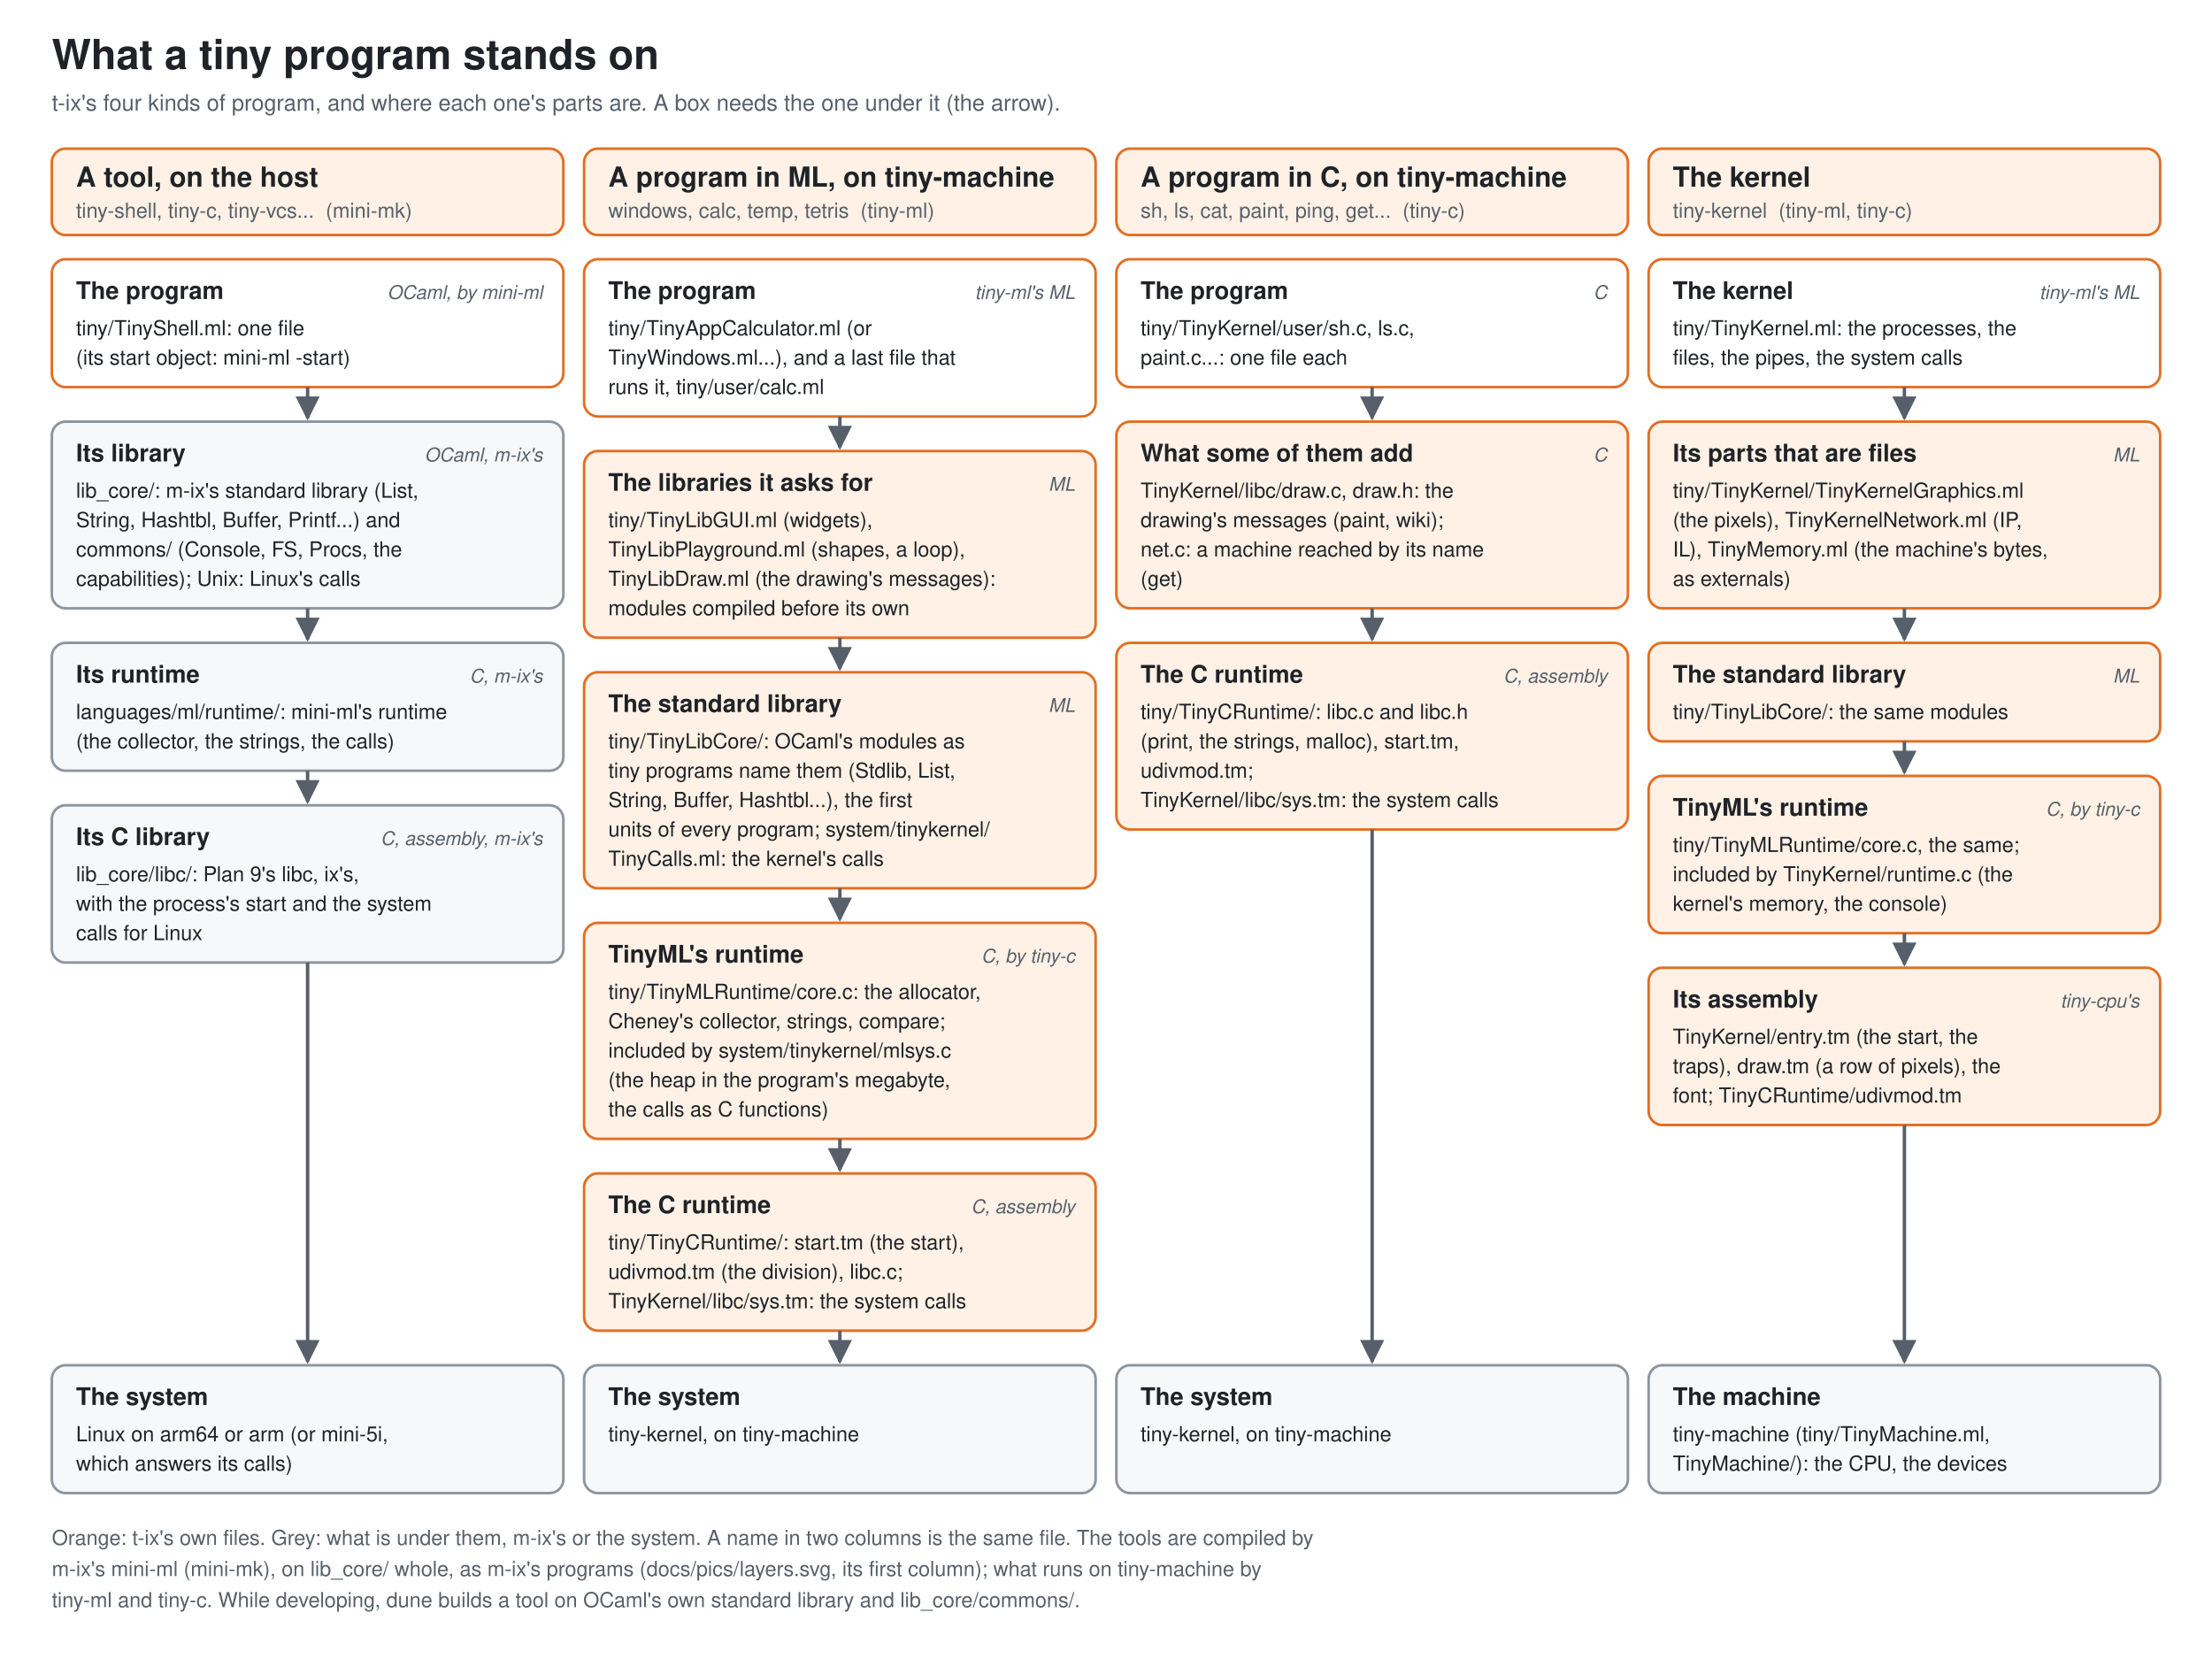
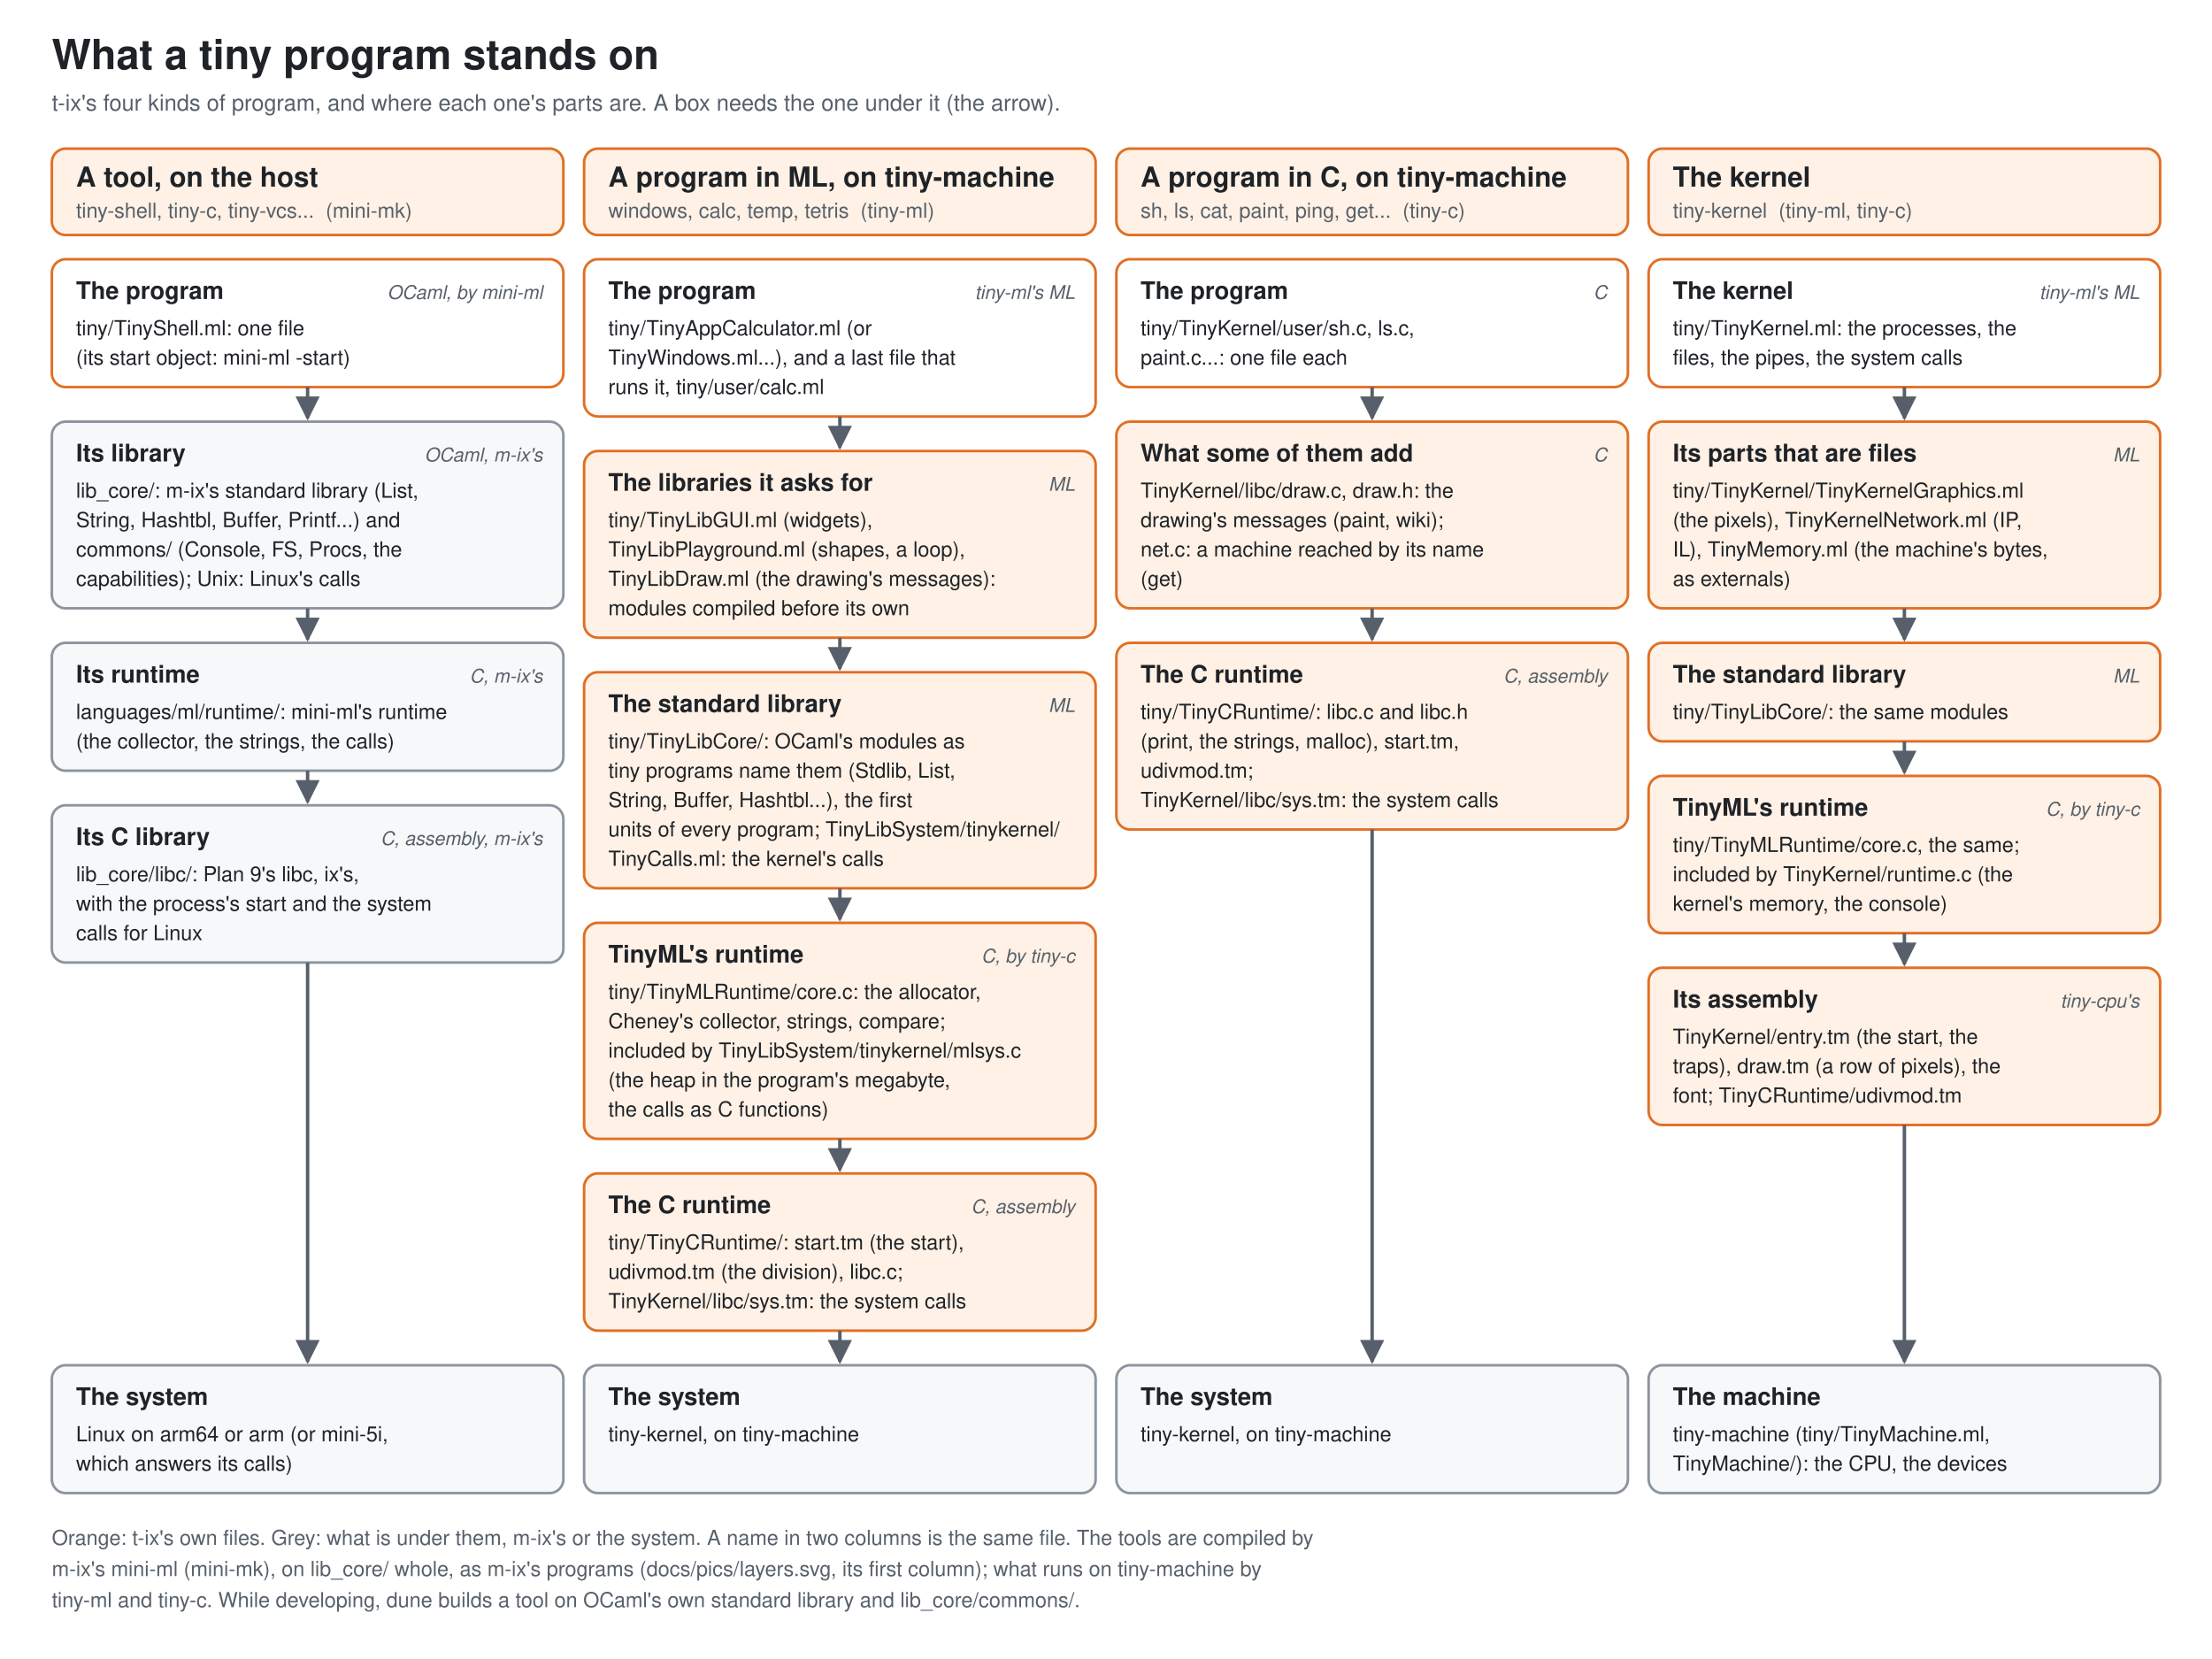
<svg xmlns="http://www.w3.org/2000/svg" viewBox="0 0 1280 960" width="1280" height="960" font-family="-apple-system, BlinkMacSystemFont, 'Segoe UI', Helvetica, Arial, sans-serif">
  <defs>
    <marker id="a" viewBox="0 0 10 10" refX="9" refY="5" markerWidth="7" markerHeight="7" orient="auto-start-reverse">
      <path d="M0 0L10 5L0 10z" fill="#57606a" />
    </marker>
  </defs>
  <rect width="1280" height="960" fill="#ffffff" />
  <text x="30" y="40" font-size="24" font-weight="600" fill="#1f2328" text-anchor="start" xml:space="preserve">What a tiny program stands on</text>
  <text x="30" y="64" font-size="13" font-weight="normal" fill="#57606a" text-anchor="start" xml:space="preserve">t-ix's four kinds of program, and where each one's parts are. A box needs the one under it (the arrow).</text>
  <rect x="30" y="86" width="296" height="50" rx="8" fill="#fff1e5" stroke="#e16f24" stroke-width="1.5" />
  <text x="44" y="108" font-size="16" font-weight="600" fill="#1f2328" text-anchor="start" xml:space="preserve">A tool, on the host</text>
  <text x="44" y="126" font-size="12" font-weight="normal" fill="#57606a" text-anchor="start" xml:space="preserve">tiny-shell, tiny-c, tiny-vcs...  (mini-mk)</text>
  <rect x="30" y="150" width="296" height="74" rx="8" fill="#ffffff" stroke="#e16f24" stroke-width="1.5" />
  <text x="44" y="173" font-size="14" font-weight="600" fill="#1f2328" text-anchor="start" xml:space="preserve">The program</text>
  <text x="314" y="173" font-size="11" font-weight="normal" fill="#57606a" text-anchor="end" font-style="italic" xml:space="preserve">OCaml, by mini-ml</text>
  <text x="44" y="194" font-size="12" font-weight="normal" fill="#1f2328" text-anchor="start" xml:space="preserve">tiny/TinyShell.ml: one file</text>
  <text x="44" y="211" font-size="12" font-weight="normal" fill="#1f2328" text-anchor="start" xml:space="preserve">(its start object: mini-ml -start)</text>
  <line x1="178" y1="224" x2="178" y2="242" stroke="#57606a" stroke-width="2" marker-end="url(#a)" />
  <rect x="30" y="244" width="296" height="108" rx="8" fill="#f6f8fa" stroke="#8c959f" stroke-width="1.5" />
  <text x="44" y="267" font-size="14" font-weight="600" fill="#1f2328" text-anchor="start" xml:space="preserve">Its library</text>
  <text x="314" y="267" font-size="11" font-weight="normal" fill="#57606a" text-anchor="end" font-style="italic" xml:space="preserve">OCaml, m-ix's</text>
  <text x="44" y="288" font-size="12" font-weight="normal" fill="#1f2328" text-anchor="start" xml:space="preserve">lib_core/: m-ix's standard library (List,</text>
  <text x="44" y="305" font-size="12" font-weight="normal" fill="#1f2328" text-anchor="start" xml:space="preserve">String, Hashtbl, Buffer, Printf...) and</text>
  <text x="44" y="322" font-size="12" font-weight="normal" fill="#1f2328" text-anchor="start" xml:space="preserve">commons/ (Console, FS, Procs, the</text>
  <text x="44" y="339" font-size="12" font-weight="normal" fill="#1f2328" text-anchor="start" xml:space="preserve">capabilities); Unix: Linux's calls</text>
  <line x1="178" y1="352" x2="178" y2="370" stroke="#57606a" stroke-width="2" marker-end="url(#a)" />
  <rect x="30" y="372" width="296" height="74" rx="8" fill="#f6f8fa" stroke="#8c959f" stroke-width="1.5" />
  <text x="44" y="395" font-size="14" font-weight="600" fill="#1f2328" text-anchor="start" xml:space="preserve">Its runtime</text>
  <text x="314" y="395" font-size="11" font-weight="normal" fill="#57606a" text-anchor="end" font-style="italic" xml:space="preserve">C, m-ix's</text>
  <text x="44" y="416" font-size="12" font-weight="normal" fill="#1f2328" text-anchor="start" xml:space="preserve">languages/ml/runtime/: mini-ml's runtime</text>
  <text x="44" y="433" font-size="12" font-weight="normal" fill="#1f2328" text-anchor="start" xml:space="preserve">(the collector, the strings, the calls)</text>
  <line x1="178" y1="446" x2="178" y2="464" stroke="#57606a" stroke-width="2" marker-end="url(#a)" />
  <rect x="30" y="466" width="296" height="91" rx="8" fill="#f6f8fa" stroke="#8c959f" stroke-width="1.5" />
  <text x="44" y="489" font-size="14" font-weight="600" fill="#1f2328" text-anchor="start" xml:space="preserve">Its C library</text>
  <text x="314" y="489" font-size="11" font-weight="normal" fill="#57606a" text-anchor="end" font-style="italic" xml:space="preserve">C, assembly, m-ix's</text>
  <text x="44" y="510" font-size="12" font-weight="normal" fill="#1f2328" text-anchor="start" xml:space="preserve">lib_core/libc/: Plan 9's libc, ix's,</text>
  <text x="44" y="527" font-size="12" font-weight="normal" fill="#1f2328" text-anchor="start" xml:space="preserve">with the process's start and the system</text>
  <text x="44" y="544" font-size="12" font-weight="normal" fill="#1f2328" text-anchor="start" xml:space="preserve">calls for Linux</text>
  <line x1="178" y1="557" x2="178" y2="788" stroke="#57606a" stroke-width="2" marker-end="url(#a)" />
  <rect x="30" y="790" width="296" height="74" rx="8" fill="#f6f8fa" stroke="#8c959f" stroke-width="1.5" />
  <text x="44" y="813" font-size="14" font-weight="600" fill="#1f2328" text-anchor="start" xml:space="preserve">The system</text>
  <text x="44" y="834" font-size="12" font-weight="normal" fill="#1f2328" text-anchor="start" xml:space="preserve">Linux on arm64 or arm (or mini-5i,</text>
  <text x="44" y="851" font-size="12" font-weight="normal" fill="#1f2328" text-anchor="start" xml:space="preserve">which answers its calls)</text>
  <rect x="338" y="86" width="296" height="50" rx="8" fill="#fff1e5" stroke="#e16f24" stroke-width="1.5" />
  <text x="352" y="108" font-size="16" font-weight="600" fill="#1f2328" text-anchor="start" xml:space="preserve">A program in ML, on tiny-machine</text>
  <text x="352" y="126" font-size="12" font-weight="normal" fill="#57606a" text-anchor="start" xml:space="preserve">windows, calc, temp, tetris  (tiny-ml)</text>
  <rect x="338" y="150" width="296" height="91" rx="8" fill="#ffffff" stroke="#e16f24" stroke-width="1.5" />
  <text x="352" y="173" font-size="14" font-weight="600" fill="#1f2328" text-anchor="start" xml:space="preserve">The program</text>
  <text x="622" y="173" font-size="11" font-weight="normal" fill="#57606a" text-anchor="end" font-style="italic" xml:space="preserve">tiny-ml's ML</text>
  <text x="352" y="194" font-size="12" font-weight="normal" fill="#1f2328" text-anchor="start" xml:space="preserve">tiny/TinyAppCalculator.ml (or</text>
  <text x="352" y="211" font-size="12" font-weight="normal" fill="#1f2328" text-anchor="start" xml:space="preserve">TinyWindows.ml...), and a last file that</text>
  <text x="352" y="228" font-size="12" font-weight="normal" fill="#1f2328" text-anchor="start" xml:space="preserve">runs it, tiny/user/calc.ml</text>
  <line x1="486" y1="241" x2="486" y2="259" stroke="#57606a" stroke-width="2" marker-end="url(#a)" />
  <rect x="338" y="261" width="296" height="108" rx="8" fill="#fff1e5" stroke="#e16f24" stroke-width="1.5" />
  <text x="352" y="284" font-size="14" font-weight="600" fill="#1f2328" text-anchor="start" xml:space="preserve">The libraries it asks for</text>
  <text x="622" y="284" font-size="11" font-weight="normal" fill="#57606a" text-anchor="end" font-style="italic" xml:space="preserve">ML</text>
  <text x="352" y="305" font-size="12" font-weight="normal" fill="#1f2328" text-anchor="start" xml:space="preserve">tiny/TinyLibGUI.ml (widgets),</text>
  <text x="352" y="322" font-size="12" font-weight="normal" fill="#1f2328" text-anchor="start" xml:space="preserve">TinyLibPlayground.ml (shapes, a loop),</text>
  <text x="352" y="339" font-size="12" font-weight="normal" fill="#1f2328" text-anchor="start" xml:space="preserve">TinyLibDraw.ml (the drawing's messages):</text>
  <text x="352" y="356" font-size="12" font-weight="normal" fill="#1f2328" text-anchor="start" xml:space="preserve">modules compiled before its own</text>
  <line x1="486" y1="369" x2="486" y2="387" stroke="#57606a" stroke-width="2" marker-end="url(#a)" />
  <rect x="338" y="389" width="296" height="125" rx="8" fill="#fff1e5" stroke="#e16f24" stroke-width="1.5" />
  <text x="352" y="412" font-size="14" font-weight="600" fill="#1f2328" text-anchor="start" xml:space="preserve">The standard library</text>
  <text x="622" y="412" font-size="11" font-weight="normal" fill="#57606a" text-anchor="end" font-style="italic" xml:space="preserve">ML</text>
  <text x="352" y="433" font-size="12" font-weight="normal" fill="#1f2328" text-anchor="start" xml:space="preserve">tiny/TinyLibCore/: OCaml's modules as</text>
  <text x="352" y="450" font-size="12" font-weight="normal" fill="#1f2328" text-anchor="start" xml:space="preserve">tiny programs name them (Stdlib, List,</text>
  <text x="352" y="467" font-size="12" font-weight="normal" fill="#1f2328" text-anchor="start" xml:space="preserve">String, Buffer, Hashtbl...), the first</text>
-   <text x="352" y="484" font-size="12" font-weight="normal" fill="#1f2328" text-anchor="start" xml:space="preserve">units of every program; system/tinykernel/</text>
+   <text x="352" y="484" font-size="12" font-weight="normal" fill="#1f2328" text-anchor="start" xml:space="preserve">units of every program; TinyLibSystem/tinykernel/</text>
  <text x="352" y="501" font-size="12" font-weight="normal" fill="#1f2328" text-anchor="start" xml:space="preserve">TinyCalls.ml: the kernel's calls</text>
  <line x1="486" y1="514" x2="486" y2="532" stroke="#57606a" stroke-width="2" marker-end="url(#a)" />
  <rect x="338" y="534" width="296" height="125" rx="8" fill="#fff1e5" stroke="#e16f24" stroke-width="1.5" />
  <text x="352" y="557" font-size="14" font-weight="600" fill="#1f2328" text-anchor="start" xml:space="preserve">TinyML's runtime</text>
  <text x="622" y="557" font-size="11" font-weight="normal" fill="#57606a" text-anchor="end" font-style="italic" xml:space="preserve">C, by tiny-c</text>
  <text x="352" y="578" font-size="12" font-weight="normal" fill="#1f2328" text-anchor="start" xml:space="preserve">tiny/TinyMLRuntime/core.c: the allocator,</text>
  <text x="352" y="595" font-size="12" font-weight="normal" fill="#1f2328" text-anchor="start" xml:space="preserve">Cheney's collector, strings, compare;</text>
-   <text x="352" y="612" font-size="12" font-weight="normal" fill="#1f2328" text-anchor="start" xml:space="preserve">included by system/tinykernel/mlsys.c</text>
+   <text x="352" y="612" font-size="12" font-weight="normal" fill="#1f2328" text-anchor="start" xml:space="preserve">included by TinyLibSystem/tinykernel/mlsys.c</text>
  <text x="352" y="629" font-size="12" font-weight="normal" fill="#1f2328" text-anchor="start" xml:space="preserve">(the heap in the program's megabyte,</text>
  <text x="352" y="646" font-size="12" font-weight="normal" fill="#1f2328" text-anchor="start" xml:space="preserve">the calls as C functions)</text>
  <line x1="486" y1="659" x2="486" y2="677" stroke="#57606a" stroke-width="2" marker-end="url(#a)" />
  <rect x="338" y="679" width="296" height="91" rx="8" fill="#fff1e5" stroke="#e16f24" stroke-width="1.5" />
  <text x="352" y="702" font-size="14" font-weight="600" fill="#1f2328" text-anchor="start" xml:space="preserve">The C runtime</text>
  <text x="622" y="702" font-size="11" font-weight="normal" fill="#57606a" text-anchor="end" font-style="italic" xml:space="preserve">C, assembly</text>
  <text x="352" y="723" font-size="12" font-weight="normal" fill="#1f2328" text-anchor="start" xml:space="preserve">tiny/TinyCRuntime/: start.tm (the start),</text>
  <text x="352" y="740" font-size="12" font-weight="normal" fill="#1f2328" text-anchor="start" xml:space="preserve">udivmod.tm (the division), libc.c;</text>
  <text x="352" y="757" font-size="12" font-weight="normal" fill="#1f2328" text-anchor="start" xml:space="preserve">TinyKernel/libc/sys.tm: the system calls</text>
  <line x1="486" y1="770" x2="486" y2="788" stroke="#57606a" stroke-width="2" marker-end="url(#a)" />
  <rect x="338" y="790" width="296" height="74" rx="8" fill="#f6f8fa" stroke="#8c959f" stroke-width="1.5" />
  <text x="352" y="813" font-size="14" font-weight="600" fill="#1f2328" text-anchor="start" xml:space="preserve">The system</text>
  <text x="352" y="834" font-size="12" font-weight="normal" fill="#1f2328" text-anchor="start" xml:space="preserve">tiny-kernel, on tiny-machine</text>
  <rect x="646" y="86" width="296" height="50" rx="8" fill="#fff1e5" stroke="#e16f24" stroke-width="1.5" />
  <text x="660" y="108" font-size="16" font-weight="600" fill="#1f2328" text-anchor="start" xml:space="preserve">A program in C, on tiny-machine</text>
  <text x="660" y="126" font-size="12" font-weight="normal" fill="#57606a" text-anchor="start" xml:space="preserve">sh, ls, cat, paint, ping, get...  (tiny-c)</text>
  <rect x="646" y="150" width="296" height="74" rx="8" fill="#ffffff" stroke="#e16f24" stroke-width="1.5" />
  <text x="660" y="173" font-size="14" font-weight="600" fill="#1f2328" text-anchor="start" xml:space="preserve">The program</text>
  <text x="930" y="173" font-size="11" font-weight="normal" fill="#57606a" text-anchor="end" font-style="italic" xml:space="preserve">C</text>
  <text x="660" y="194" font-size="12" font-weight="normal" fill="#1f2328" text-anchor="start" xml:space="preserve">tiny/TinyKernel/user/sh.c, ls.c,</text>
  <text x="660" y="211" font-size="12" font-weight="normal" fill="#1f2328" text-anchor="start" xml:space="preserve">paint.c...: one file each</text>
  <line x1="794" y1="224" x2="794" y2="242" stroke="#57606a" stroke-width="2" marker-end="url(#a)" />
  <rect x="646" y="244" width="296" height="108" rx="8" fill="#fff1e5" stroke="#e16f24" stroke-width="1.5" />
  <text x="660" y="267" font-size="14" font-weight="600" fill="#1f2328" text-anchor="start" xml:space="preserve">What some of them add</text>
  <text x="930" y="267" font-size="11" font-weight="normal" fill="#57606a" text-anchor="end" font-style="italic" xml:space="preserve">C</text>
  <text x="660" y="288" font-size="12" font-weight="normal" fill="#1f2328" text-anchor="start" xml:space="preserve">TinyKernel/libc/draw.c, draw.h: the</text>
  <text x="660" y="305" font-size="12" font-weight="normal" fill="#1f2328" text-anchor="start" xml:space="preserve">drawing's messages (paint, wiki);</text>
  <text x="660" y="322" font-size="12" font-weight="normal" fill="#1f2328" text-anchor="start" xml:space="preserve">net.c: a machine reached by its name</text>
  <text x="660" y="339" font-size="12" font-weight="normal" fill="#1f2328" text-anchor="start" xml:space="preserve">(get)</text>
  <line x1="794" y1="352" x2="794" y2="370" stroke="#57606a" stroke-width="2" marker-end="url(#a)" />
  <rect x="646" y="372" width="296" height="108" rx="8" fill="#fff1e5" stroke="#e16f24" stroke-width="1.5" />
  <text x="660" y="395" font-size="14" font-weight="600" fill="#1f2328" text-anchor="start" xml:space="preserve">The C runtime</text>
  <text x="930" y="395" font-size="11" font-weight="normal" fill="#57606a" text-anchor="end" font-style="italic" xml:space="preserve">C, assembly</text>
  <text x="660" y="416" font-size="12" font-weight="normal" fill="#1f2328" text-anchor="start" xml:space="preserve">tiny/TinyCRuntime/: libc.c and libc.h</text>
  <text x="660" y="433" font-size="12" font-weight="normal" fill="#1f2328" text-anchor="start" xml:space="preserve">(print, the strings, malloc), start.tm,</text>
  <text x="660" y="450" font-size="12" font-weight="normal" fill="#1f2328" text-anchor="start" xml:space="preserve">udivmod.tm;</text>
  <text x="660" y="467" font-size="12" font-weight="normal" fill="#1f2328" text-anchor="start" xml:space="preserve">TinyKernel/libc/sys.tm: the system calls</text>
  <line x1="794" y1="480" x2="794" y2="788" stroke="#57606a" stroke-width="2" marker-end="url(#a)" />
  <rect x="646" y="790" width="296" height="74" rx="8" fill="#f6f8fa" stroke="#8c959f" stroke-width="1.5" />
  <text x="660" y="813" font-size="14" font-weight="600" fill="#1f2328" text-anchor="start" xml:space="preserve">The system</text>
  <text x="660" y="834" font-size="12" font-weight="normal" fill="#1f2328" text-anchor="start" xml:space="preserve">tiny-kernel, on tiny-machine</text>
  <rect x="954" y="86" width="296" height="50" rx="8" fill="#fff1e5" stroke="#e16f24" stroke-width="1.5" />
  <text x="968" y="108" font-size="16" font-weight="600" fill="#1f2328" text-anchor="start" xml:space="preserve">The kernel</text>
  <text x="968" y="126" font-size="12" font-weight="normal" fill="#57606a" text-anchor="start" xml:space="preserve">tiny-kernel  (tiny-ml, tiny-c)</text>
  <rect x="954" y="150" width="296" height="74" rx="8" fill="#ffffff" stroke="#e16f24" stroke-width="1.5" />
  <text x="968" y="173" font-size="14" font-weight="600" fill="#1f2328" text-anchor="start" xml:space="preserve">The kernel</text>
  <text x="1238" y="173" font-size="11" font-weight="normal" fill="#57606a" text-anchor="end" font-style="italic" xml:space="preserve">tiny-ml's ML</text>
  <text x="968" y="194" font-size="12" font-weight="normal" fill="#1f2328" text-anchor="start" xml:space="preserve">tiny/TinyKernel.ml: the processes, the</text>
  <text x="968" y="211" font-size="12" font-weight="normal" fill="#1f2328" text-anchor="start" xml:space="preserve">files, the pipes, the system calls</text>
  <line x1="1102" y1="224" x2="1102" y2="242" stroke="#57606a" stroke-width="2" marker-end="url(#a)" />
  <rect x="954" y="244" width="296" height="108" rx="8" fill="#fff1e5" stroke="#e16f24" stroke-width="1.5" />
  <text x="968" y="267" font-size="14" font-weight="600" fill="#1f2328" text-anchor="start" xml:space="preserve">Its parts that are files</text>
  <text x="1238" y="267" font-size="11" font-weight="normal" fill="#57606a" text-anchor="end" font-style="italic" xml:space="preserve">ML</text>
  <text x="968" y="288" font-size="12" font-weight="normal" fill="#1f2328" text-anchor="start" xml:space="preserve">tiny/TinyKernel/TinyKernelGraphics.ml</text>
  <text x="968" y="305" font-size="12" font-weight="normal" fill="#1f2328" text-anchor="start" xml:space="preserve">(the pixels), TinyKernelNetwork.ml (IP,</text>
  <text x="968" y="322" font-size="12" font-weight="normal" fill="#1f2328" text-anchor="start" xml:space="preserve">IL), TinyMemory.ml (the machine's bytes,</text>
  <text x="968" y="339" font-size="12" font-weight="normal" fill="#1f2328" text-anchor="start" xml:space="preserve">as externals)</text>
  <line x1="1102" y1="352" x2="1102" y2="370" stroke="#57606a" stroke-width="2" marker-end="url(#a)" />
  <rect x="954" y="372" width="296" height="57" rx="8" fill="#fff1e5" stroke="#e16f24" stroke-width="1.5" />
  <text x="968" y="395" font-size="14" font-weight="600" fill="#1f2328" text-anchor="start" xml:space="preserve">The standard library</text>
  <text x="1238" y="395" font-size="11" font-weight="normal" fill="#57606a" text-anchor="end" font-style="italic" xml:space="preserve">ML</text>
  <text x="968" y="416" font-size="12" font-weight="normal" fill="#1f2328" text-anchor="start" xml:space="preserve">tiny/TinyLibCore/: the same modules</text>
  <line x1="1102" y1="429" x2="1102" y2="447" stroke="#57606a" stroke-width="2" marker-end="url(#a)" />
  <rect x="954" y="449" width="296" height="91" rx="8" fill="#fff1e5" stroke="#e16f24" stroke-width="1.5" />
  <text x="968" y="472" font-size="14" font-weight="600" fill="#1f2328" text-anchor="start" xml:space="preserve">TinyML's runtime</text>
  <text x="1238" y="472" font-size="11" font-weight="normal" fill="#57606a" text-anchor="end" font-style="italic" xml:space="preserve">C, by tiny-c</text>
  <text x="968" y="493" font-size="12" font-weight="normal" fill="#1f2328" text-anchor="start" xml:space="preserve">tiny/TinyMLRuntime/core.c, the same;</text>
  <text x="968" y="510" font-size="12" font-weight="normal" fill="#1f2328" text-anchor="start" xml:space="preserve">included by TinyKernel/runtime.c (the</text>
  <text x="968" y="527" font-size="12" font-weight="normal" fill="#1f2328" text-anchor="start" xml:space="preserve">kernel's memory, the console)</text>
  <line x1="1102" y1="540" x2="1102" y2="558" stroke="#57606a" stroke-width="2" marker-end="url(#a)" />
  <rect x="954" y="560" width="296" height="91" rx="8" fill="#fff1e5" stroke="#e16f24" stroke-width="1.5" />
  <text x="968" y="583" font-size="14" font-weight="600" fill="#1f2328" text-anchor="start" xml:space="preserve">Its assembly</text>
  <text x="1238" y="583" font-size="11" font-weight="normal" fill="#57606a" text-anchor="end" font-style="italic" xml:space="preserve">tiny-cpu's</text>
  <text x="968" y="604" font-size="12" font-weight="normal" fill="#1f2328" text-anchor="start" xml:space="preserve">TinyKernel/entry.tm (the start, the</text>
  <text x="968" y="621" font-size="12" font-weight="normal" fill="#1f2328" text-anchor="start" xml:space="preserve">traps), draw.tm (a row of pixels), the</text>
  <text x="968" y="638" font-size="12" font-weight="normal" fill="#1f2328" text-anchor="start" xml:space="preserve">font; TinyCRuntime/udivmod.tm</text>
  <line x1="1102" y1="651" x2="1102" y2="788" stroke="#57606a" stroke-width="2" marker-end="url(#a)" />
  <rect x="954" y="790" width="296" height="74" rx="8" fill="#f6f8fa" stroke="#8c959f" stroke-width="1.5" />
  <text x="968" y="813" font-size="14" font-weight="600" fill="#1f2328" text-anchor="start" xml:space="preserve">The machine</text>
  <text x="968" y="834" font-size="12" font-weight="normal" fill="#1f2328" text-anchor="start" xml:space="preserve">tiny-machine (tiny/TinyMachine.ml,</text>
  <text x="968" y="851" font-size="12" font-weight="normal" fill="#1f2328" text-anchor="start" xml:space="preserve">TinyMachine/): the CPU, the devices</text>
  <text x="30" y="894" font-size="12" font-weight="normal" fill="#57606a" text-anchor="start" xml:space="preserve">Orange: t-ix's own files. Grey: what is under them, m-ix's or the system. A name in two columns is the same file. The tools are compiled by</text>
  <text x="30" y="912" font-size="12" font-weight="normal" fill="#57606a" text-anchor="start" xml:space="preserve">m-ix's mini-ml (mini-mk), on lib_core/ whole, as m-ix's programs (docs/pics/layers.svg, its first column); what runs on tiny-machine by</text>
  <text x="30" y="930" font-size="12" font-weight="normal" fill="#57606a" text-anchor="start" xml:space="preserve">tiny-ml and tiny-c. While developing, dune builds a tool on OCaml's own standard library and lib_core/commons/.</text>
</svg>
